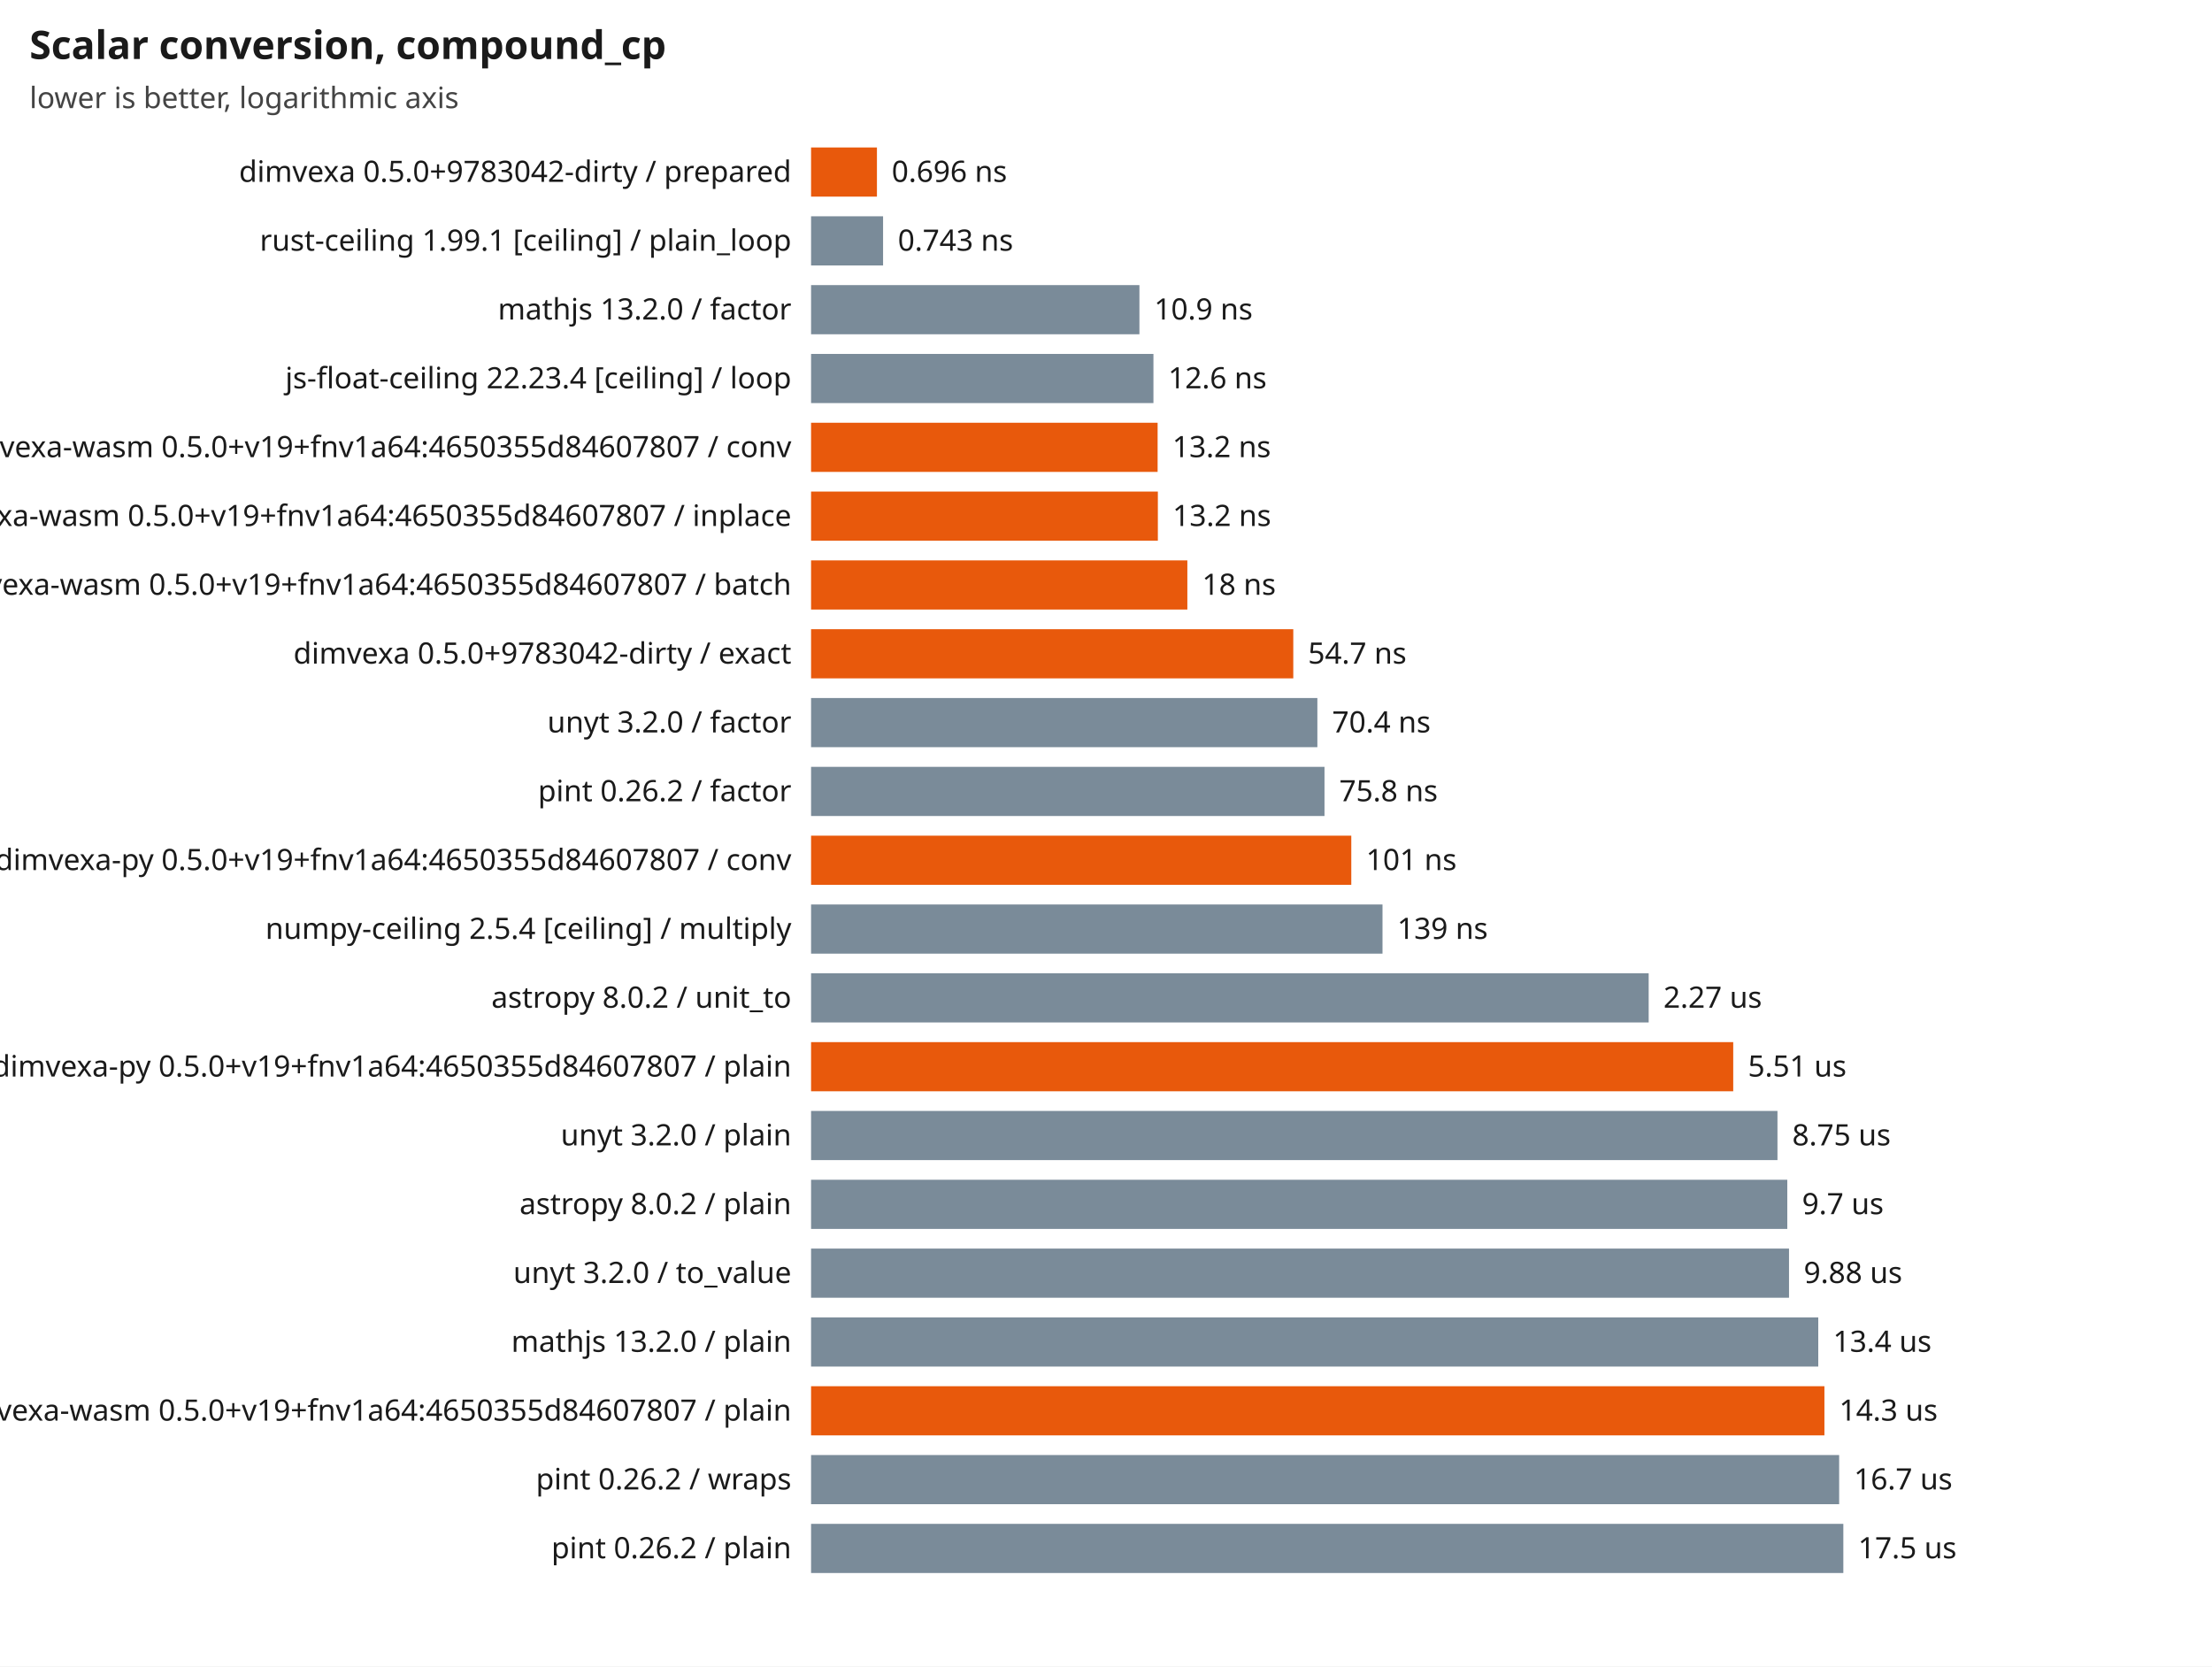
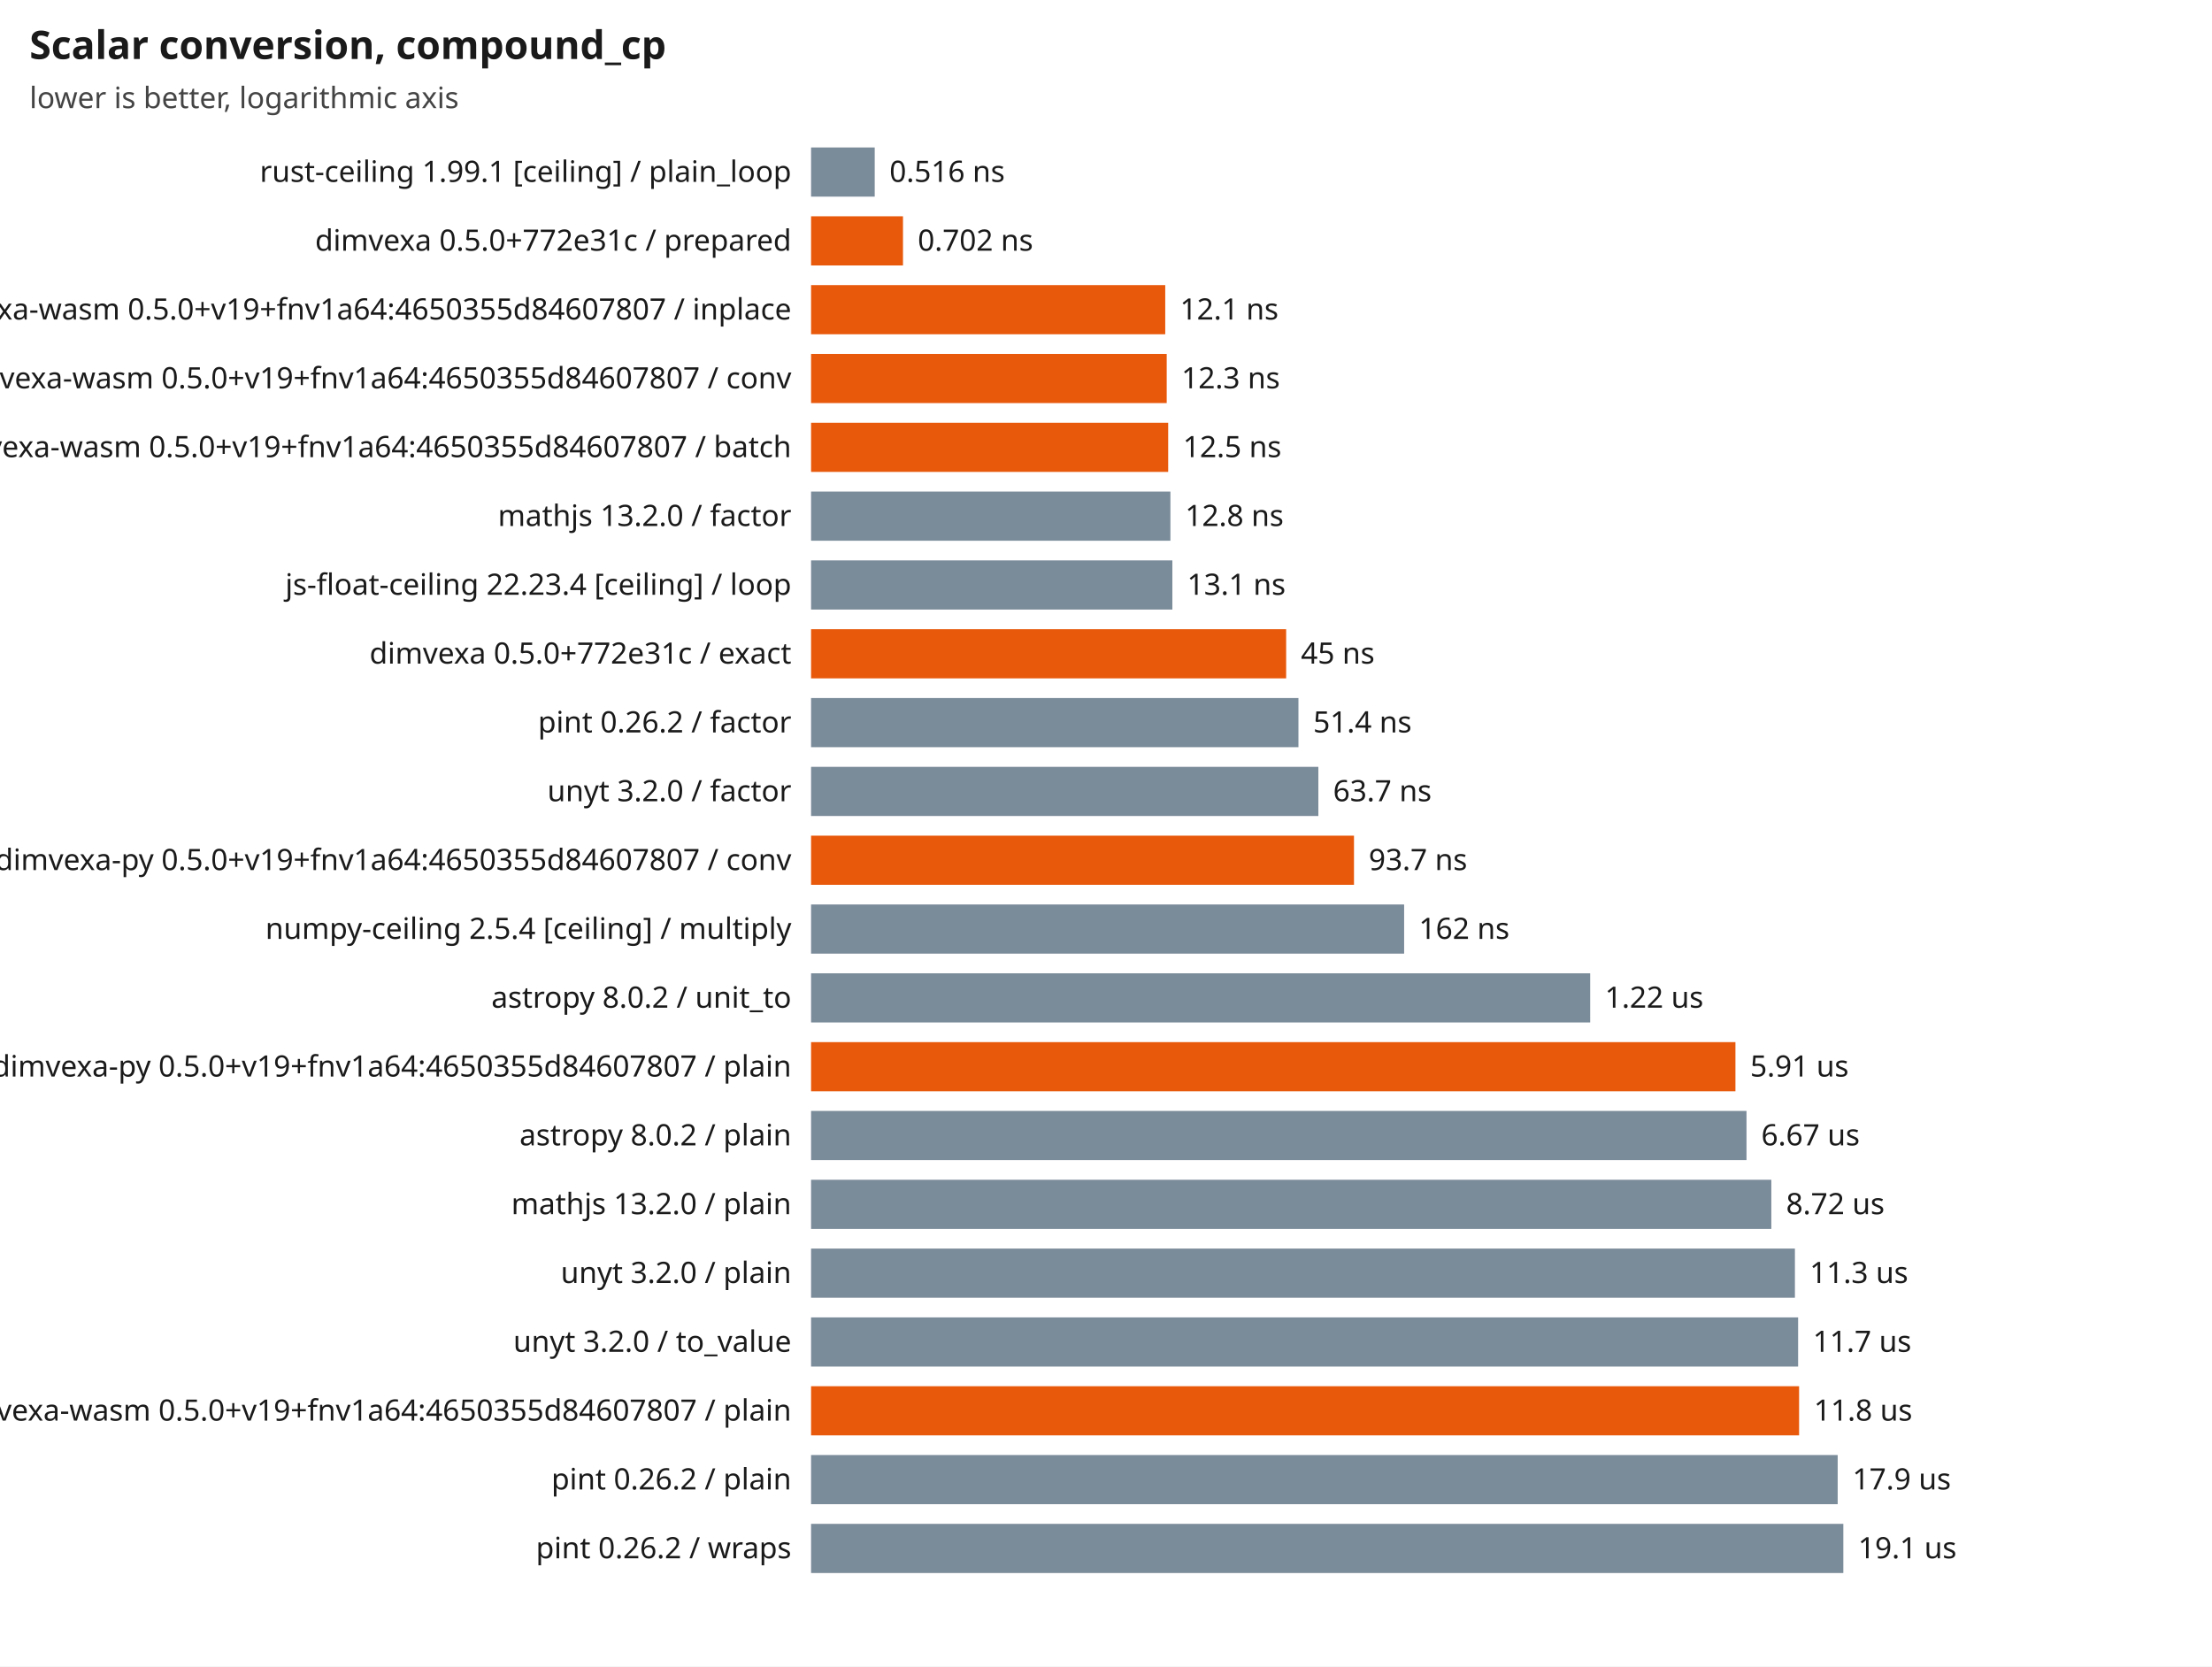
<svg xmlns="http://www.w3.org/2000/svg" width="900" height="678" viewBox="0 0 900 678" role="img" aria-label="Scalar conversion, compound_cp">
  <rect width="900" height="678" fill="#ffffff" />
  <text x="12" y="24" font-family="sans-serif" font-size="16" font-weight="bold" fill="#1a1a1a">Scalar conversion, compound_cp</text>
  <text x="12" y="44" font-family="sans-serif" font-size="12" fill="#444444">lower is better, logarithmic axis</text>
-   <text x="322" y="74" text-anchor="end" font-family="sans-serif" font-size="12" fill="#1a1a1a">dimvexa 0.5.0+9783042-dirty / prepared</text>
-   <rect x="330" y="60" width="26.8" height="20" fill="#e8590c" />
-   <text x="362.8" y="74" font-family="sans-serif" font-size="12" fill="#1a1a1a">0.696 ns</text>
-   <text x="322" y="102" text-anchor="end" font-family="sans-serif" font-size="12" fill="#1a1a1a">rust-ceiling 1.99.1 [ceiling] / plain_loop</text>
-   <rect x="330" y="88" width="29.3" height="20" fill="#7a8b99" />
-   <text x="365.3" y="102" font-family="sans-serif" font-size="12" fill="#1a1a1a">0.743 ns</text>
-   <text x="322" y="130" text-anchor="end" font-family="sans-serif" font-size="12" fill="#1a1a1a">mathjs 13.2.0 / factor</text>
-   <rect x="330" y="116" width="133.6" height="20" fill="#7a8b99" />
-   <text x="469.6" y="130" font-family="sans-serif" font-size="12" fill="#1a1a1a">10.9 ns</text>
-   <text x="322" y="158" text-anchor="end" font-family="sans-serif" font-size="12" fill="#1a1a1a">js-float-ceiling 22.23.4 [ceiling] / loop</text>
-   <rect x="330" y="144" width="139.3" height="20" fill="#7a8b99" />
-   <text x="475.3" y="158" font-family="sans-serif" font-size="12" fill="#1a1a1a">12.6 ns</text>
-   <text x="322" y="186" text-anchor="end" font-family="sans-serif" font-size="12" fill="#1a1a1a">dimvexa-wasm 0.5.0+v19+fnv1a64:4650355d84607807 / conv</text>
-   <rect x="330" y="172" width="141.0" height="20" fill="#e8590c" />
-   <text x="477.0" y="186" font-family="sans-serif" font-size="12" fill="#1a1a1a">13.2 ns</text>
-   <text x="322" y="214" text-anchor="end" font-family="sans-serif" font-size="12" fill="#1a1a1a">dimvexa-wasm 0.5.0+v19+fnv1a64:4650355d84607807 / inplace</text>
-   <rect x="330" y="200" width="141.1" height="20" fill="#e8590c" />
-   <text x="477.1" y="214" font-family="sans-serif" font-size="12" fill="#1a1a1a">13.2 ns</text>
-   <text x="322" y="242" text-anchor="end" font-family="sans-serif" font-size="12" fill="#1a1a1a">dimvexa-wasm 0.5.0+v19+fnv1a64:4650355d84607807 / batch</text>
-   <rect x="330" y="228" width="153.1" height="20" fill="#e8590c" />
-   <text x="489.1" y="242" font-family="sans-serif" font-size="12" fill="#1a1a1a">18 ns</text>
-   <text x="322" y="270" text-anchor="end" font-family="sans-serif" font-size="12" fill="#1a1a1a">dimvexa 0.5.0+9783042-dirty / exact</text>
-   <rect x="330" y="256" width="196.2" height="20" fill="#e8590c" />
-   <text x="532.2" y="270" font-family="sans-serif" font-size="12" fill="#1a1a1a">54.7 ns</text>
-   <text x="322" y="298" text-anchor="end" font-family="sans-serif" font-size="12" fill="#1a1a1a">unyt 3.2.0 / factor</text>
-   <rect x="330" y="284" width="206.0" height="20" fill="#7a8b99" />
-   <text x="542.0" y="298" font-family="sans-serif" font-size="12" fill="#1a1a1a">70.4 ns</text>
-   <text x="322" y="326" text-anchor="end" font-family="sans-serif" font-size="12" fill="#1a1a1a">pint 0.26.2 / factor</text>
-   <rect x="330" y="312" width="208.9" height="20" fill="#7a8b99" />
-   <text x="544.9" y="326" font-family="sans-serif" font-size="12" fill="#1a1a1a">75.8 ns</text>
+   <text x="322" y="74" text-anchor="end" font-family="sans-serif" font-size="12" fill="#1a1a1a">rust-ceiling 1.99.1 [ceiling] / plain_loop</text>
+   <rect x="330" y="60" width="25.9" height="20" fill="#7a8b99" />
+   <text x="361.9" y="74" font-family="sans-serif" font-size="12" fill="#1a1a1a">0.516 ns</text>
+   <text x="322" y="102" text-anchor="end" font-family="sans-serif" font-size="12" fill="#1a1a1a">dimvexa 0.5.0+772e31c / prepared</text>
+   <rect x="330" y="88" width="37.4" height="20" fill="#e8590c" />
+   <text x="373.4" y="102" font-family="sans-serif" font-size="12" fill="#1a1a1a">0.702 ns</text>
+   <text x="322" y="130" text-anchor="end" font-family="sans-serif" font-size="12" fill="#1a1a1a">dimvexa-wasm 0.5.0+v19+fnv1a64:4650355d84607807 / inplace</text>
+   <rect x="330" y="116" width="144.1" height="20" fill="#e8590c" />
+   <text x="480.1" y="130" font-family="sans-serif" font-size="12" fill="#1a1a1a">12.1 ns</text>
+   <text x="322" y="158" text-anchor="end" font-family="sans-serif" font-size="12" fill="#1a1a1a">dimvexa-wasm 0.5.0+v19+fnv1a64:4650355d84607807 / conv</text>
+   <rect x="330" y="144" width="144.7" height="20" fill="#e8590c" />
+   <text x="480.7" y="158" font-family="sans-serif" font-size="12" fill="#1a1a1a">12.3 ns</text>
+   <text x="322" y="186" text-anchor="end" font-family="sans-serif" font-size="12" fill="#1a1a1a">dimvexa-wasm 0.5.0+v19+fnv1a64:4650355d84607807 / batch</text>
+   <rect x="330" y="172" width="145.3" height="20" fill="#e8590c" />
+   <text x="481.3" y="186" font-family="sans-serif" font-size="12" fill="#1a1a1a">12.5 ns</text>
+   <text x="322" y="214" text-anchor="end" font-family="sans-serif" font-size="12" fill="#1a1a1a">mathjs 13.2.0 / factor</text>
+   <rect x="330" y="200" width="146.2" height="20" fill="#7a8b99" />
+   <text x="482.2" y="214" font-family="sans-serif" font-size="12" fill="#1a1a1a">12.8 ns</text>
+   <text x="322" y="242" text-anchor="end" font-family="sans-serif" font-size="12" fill="#1a1a1a">js-float-ceiling 22.23.4 [ceiling] / loop</text>
+   <rect x="330" y="228" width="147.0" height="20" fill="#7a8b99" />
+   <text x="483.0" y="242" font-family="sans-serif" font-size="12" fill="#1a1a1a">13.1 ns</text>
+   <text x="322" y="270" text-anchor="end" font-family="sans-serif" font-size="12" fill="#1a1a1a">dimvexa 0.5.0+772e31c / exact</text>
+   <rect x="330" y="256" width="193.3" height="20" fill="#e8590c" />
+   <text x="529.3" y="270" font-family="sans-serif" font-size="12" fill="#1a1a1a">45 ns</text>
+   <text x="322" y="298" text-anchor="end" font-family="sans-serif" font-size="12" fill="#1a1a1a">pint 0.26.2 / factor</text>
+   <rect x="330" y="284" width="198.3" height="20" fill="#7a8b99" />
+   <text x="534.3" y="298" font-family="sans-serif" font-size="12" fill="#1a1a1a">51.4 ns</text>
+   <text x="322" y="326" text-anchor="end" font-family="sans-serif" font-size="12" fill="#1a1a1a">unyt 3.2.0 / factor</text>
+   <rect x="330" y="312" width="206.4" height="20" fill="#7a8b99" />
+   <text x="542.4" y="326" font-family="sans-serif" font-size="12" fill="#1a1a1a">63.7 ns</text>
  <text x="322" y="354" text-anchor="end" font-family="sans-serif" font-size="12" fill="#1a1a1a">dimvexa-py 0.5.0+v19+fnv1a64:4650355d84607807 / conv</text>
-   <rect x="330" y="340" width="219.8" height="20" fill="#e8590c" />
-   <text x="555.8" y="354" font-family="sans-serif" font-size="12" fill="#1a1a1a">101 ns</text>
+   <rect x="330" y="340" width="220.9" height="20" fill="#e8590c" />
+   <text x="556.9" y="354" font-family="sans-serif" font-size="12" fill="#1a1a1a">93.7 ns</text>
  <text x="322" y="382" text-anchor="end" font-family="sans-serif" font-size="12" fill="#1a1a1a">numpy-ceiling 2.5.4 [ceiling] / multiply</text>
-   <rect x="330" y="368" width="232.5" height="20" fill="#7a8b99" />
-   <text x="568.5" y="382" font-family="sans-serif" font-size="12" fill="#1a1a1a">139 ns</text>
+   <rect x="330" y="368" width="241.3" height="20" fill="#7a8b99" />
+   <text x="577.3" y="382" font-family="sans-serif" font-size="12" fill="#1a1a1a">162 ns</text>
  <text x="322" y="410" text-anchor="end" font-family="sans-serif" font-size="12" fill="#1a1a1a">astropy 8.0.2 / unit_to</text>
-   <rect x="330" y="396" width="340.8" height="20" fill="#7a8b99" />
-   <text x="676.8" y="410" font-family="sans-serif" font-size="12" fill="#1a1a1a">2.27 us</text>
+   <rect x="330" y="396" width="317.0" height="20" fill="#7a8b99" />
+   <text x="653.0" y="410" font-family="sans-serif" font-size="12" fill="#1a1a1a">1.22 us</text>
  <text x="322" y="438" text-anchor="end" font-family="sans-serif" font-size="12" fill="#1a1a1a">dimvexa-py 0.5.0+v19+fnv1a64:4650355d84607807 / plain</text>
-   <rect x="330" y="424" width="375.2" height="20" fill="#e8590c" />
-   <text x="711.2" y="438" font-family="sans-serif" font-size="12" fill="#1a1a1a">5.51 us</text>
-   <text x="322" y="466" text-anchor="end" font-family="sans-serif" font-size="12" fill="#1a1a1a">unyt 3.2.0 / plain</text>
-   <rect x="330" y="452" width="393.2" height="20" fill="#7a8b99" />
-   <text x="729.2" y="466" font-family="sans-serif" font-size="12" fill="#1a1a1a">8.75 us</text>
-   <text x="322" y="494" text-anchor="end" font-family="sans-serif" font-size="12" fill="#1a1a1a">astropy 8.0.2 / plain</text>
-   <rect x="330" y="480" width="397.2" height="20" fill="#7a8b99" />
-   <text x="733.2" y="494" font-family="sans-serif" font-size="12" fill="#1a1a1a">9.7 us</text>
-   <text x="322" y="522" text-anchor="end" font-family="sans-serif" font-size="12" fill="#1a1a1a">unyt 3.2.0 / to_value</text>
-   <rect x="330" y="508" width="397.9" height="20" fill="#7a8b99" />
-   <text x="733.9" y="522" font-family="sans-serif" font-size="12" fill="#1a1a1a">9.88 us</text>
-   <text x="322" y="550" text-anchor="end" font-family="sans-serif" font-size="12" fill="#1a1a1a">mathjs 13.2.0 / plain</text>
-   <rect x="330" y="536" width="409.8" height="20" fill="#7a8b99" />
-   <text x="745.8" y="550" font-family="sans-serif" font-size="12" fill="#1a1a1a">13.4 us</text>
+   <rect x="330" y="424" width="376.1" height="20" fill="#e8590c" />
+   <text x="712.1" y="438" font-family="sans-serif" font-size="12" fill="#1a1a1a">5.91 us</text>
+   <text x="322" y="466" text-anchor="end" font-family="sans-serif" font-size="12" fill="#1a1a1a">astropy 8.0.2 / plain</text>
+   <rect x="330" y="452" width="380.6" height="20" fill="#7a8b99" />
+   <text x="716.6" y="466" font-family="sans-serif" font-size="12" fill="#1a1a1a">6.67 us</text>
+   <text x="322" y="494" text-anchor="end" font-family="sans-serif" font-size="12" fill="#1a1a1a">mathjs 13.2.0 / plain</text>
+   <rect x="330" y="480" width="390.7" height="20" fill="#7a8b99" />
+   <text x="726.7" y="494" font-family="sans-serif" font-size="12" fill="#1a1a1a">8.72 us</text>
+   <text x="322" y="522" text-anchor="end" font-family="sans-serif" font-size="12" fill="#1a1a1a">unyt 3.2.0 / plain</text>
+   <rect x="330" y="508" width="400.3" height="20" fill="#7a8b99" />
+   <text x="736.3" y="522" font-family="sans-serif" font-size="12" fill="#1a1a1a">11.3 us</text>
+   <text x="322" y="550" text-anchor="end" font-family="sans-serif" font-size="12" fill="#1a1a1a">unyt 3.2.0 / to_value</text>
+   <rect x="330" y="536" width="401.6" height="20" fill="#7a8b99" />
+   <text x="737.6" y="550" font-family="sans-serif" font-size="12" fill="#1a1a1a">11.7 us</text>
  <text x="322" y="578" text-anchor="end" font-family="sans-serif" font-size="12" fill="#1a1a1a">dimvexa-wasm 0.5.0+v19+fnv1a64:4650355d84607807 / plain</text>
-   <rect x="330" y="564" width="412.3" height="20" fill="#e8590c" />
-   <text x="748.3" y="578" font-family="sans-serif" font-size="12" fill="#1a1a1a">14.3 us</text>
-   <text x="322" y="606" text-anchor="end" font-family="sans-serif" font-size="12" fill="#1a1a1a">pint 0.26.2 / wraps</text>
-   <rect x="330" y="592" width="418.3" height="20" fill="#7a8b99" />
-   <text x="754.3" y="606" font-family="sans-serif" font-size="12" fill="#1a1a1a">16.7 us</text>
-   <text x="322" y="634" text-anchor="end" font-family="sans-serif" font-size="12" fill="#1a1a1a">pint 0.26.2 / plain</text>
+   <rect x="330" y="564" width="402.0" height="20" fill="#e8590c" />
+   <text x="738.0" y="578" font-family="sans-serif" font-size="12" fill="#1a1a1a">11.8 us</text>
+   <text x="322" y="606" text-anchor="end" font-family="sans-serif" font-size="12" fill="#1a1a1a">pint 0.26.2 / plain</text>
+   <rect x="330" y="592" width="417.7" height="20" fill="#7a8b99" />
+   <text x="753.7" y="606" font-family="sans-serif" font-size="12" fill="#1a1a1a">17.9 us</text>
+   <text x="322" y="634" text-anchor="end" font-family="sans-serif" font-size="12" fill="#1a1a1a">pint 0.26.2 / wraps</text>
  <rect x="330" y="620" width="420.0" height="20" fill="#7a8b99" />
-   <text x="756.0" y="634" font-family="sans-serif" font-size="12" fill="#1a1a1a">17.5 us</text>
+   <text x="756.0" y="634" font-family="sans-serif" font-size="12" fill="#1a1a1a">19.1 us</text>
</svg>
